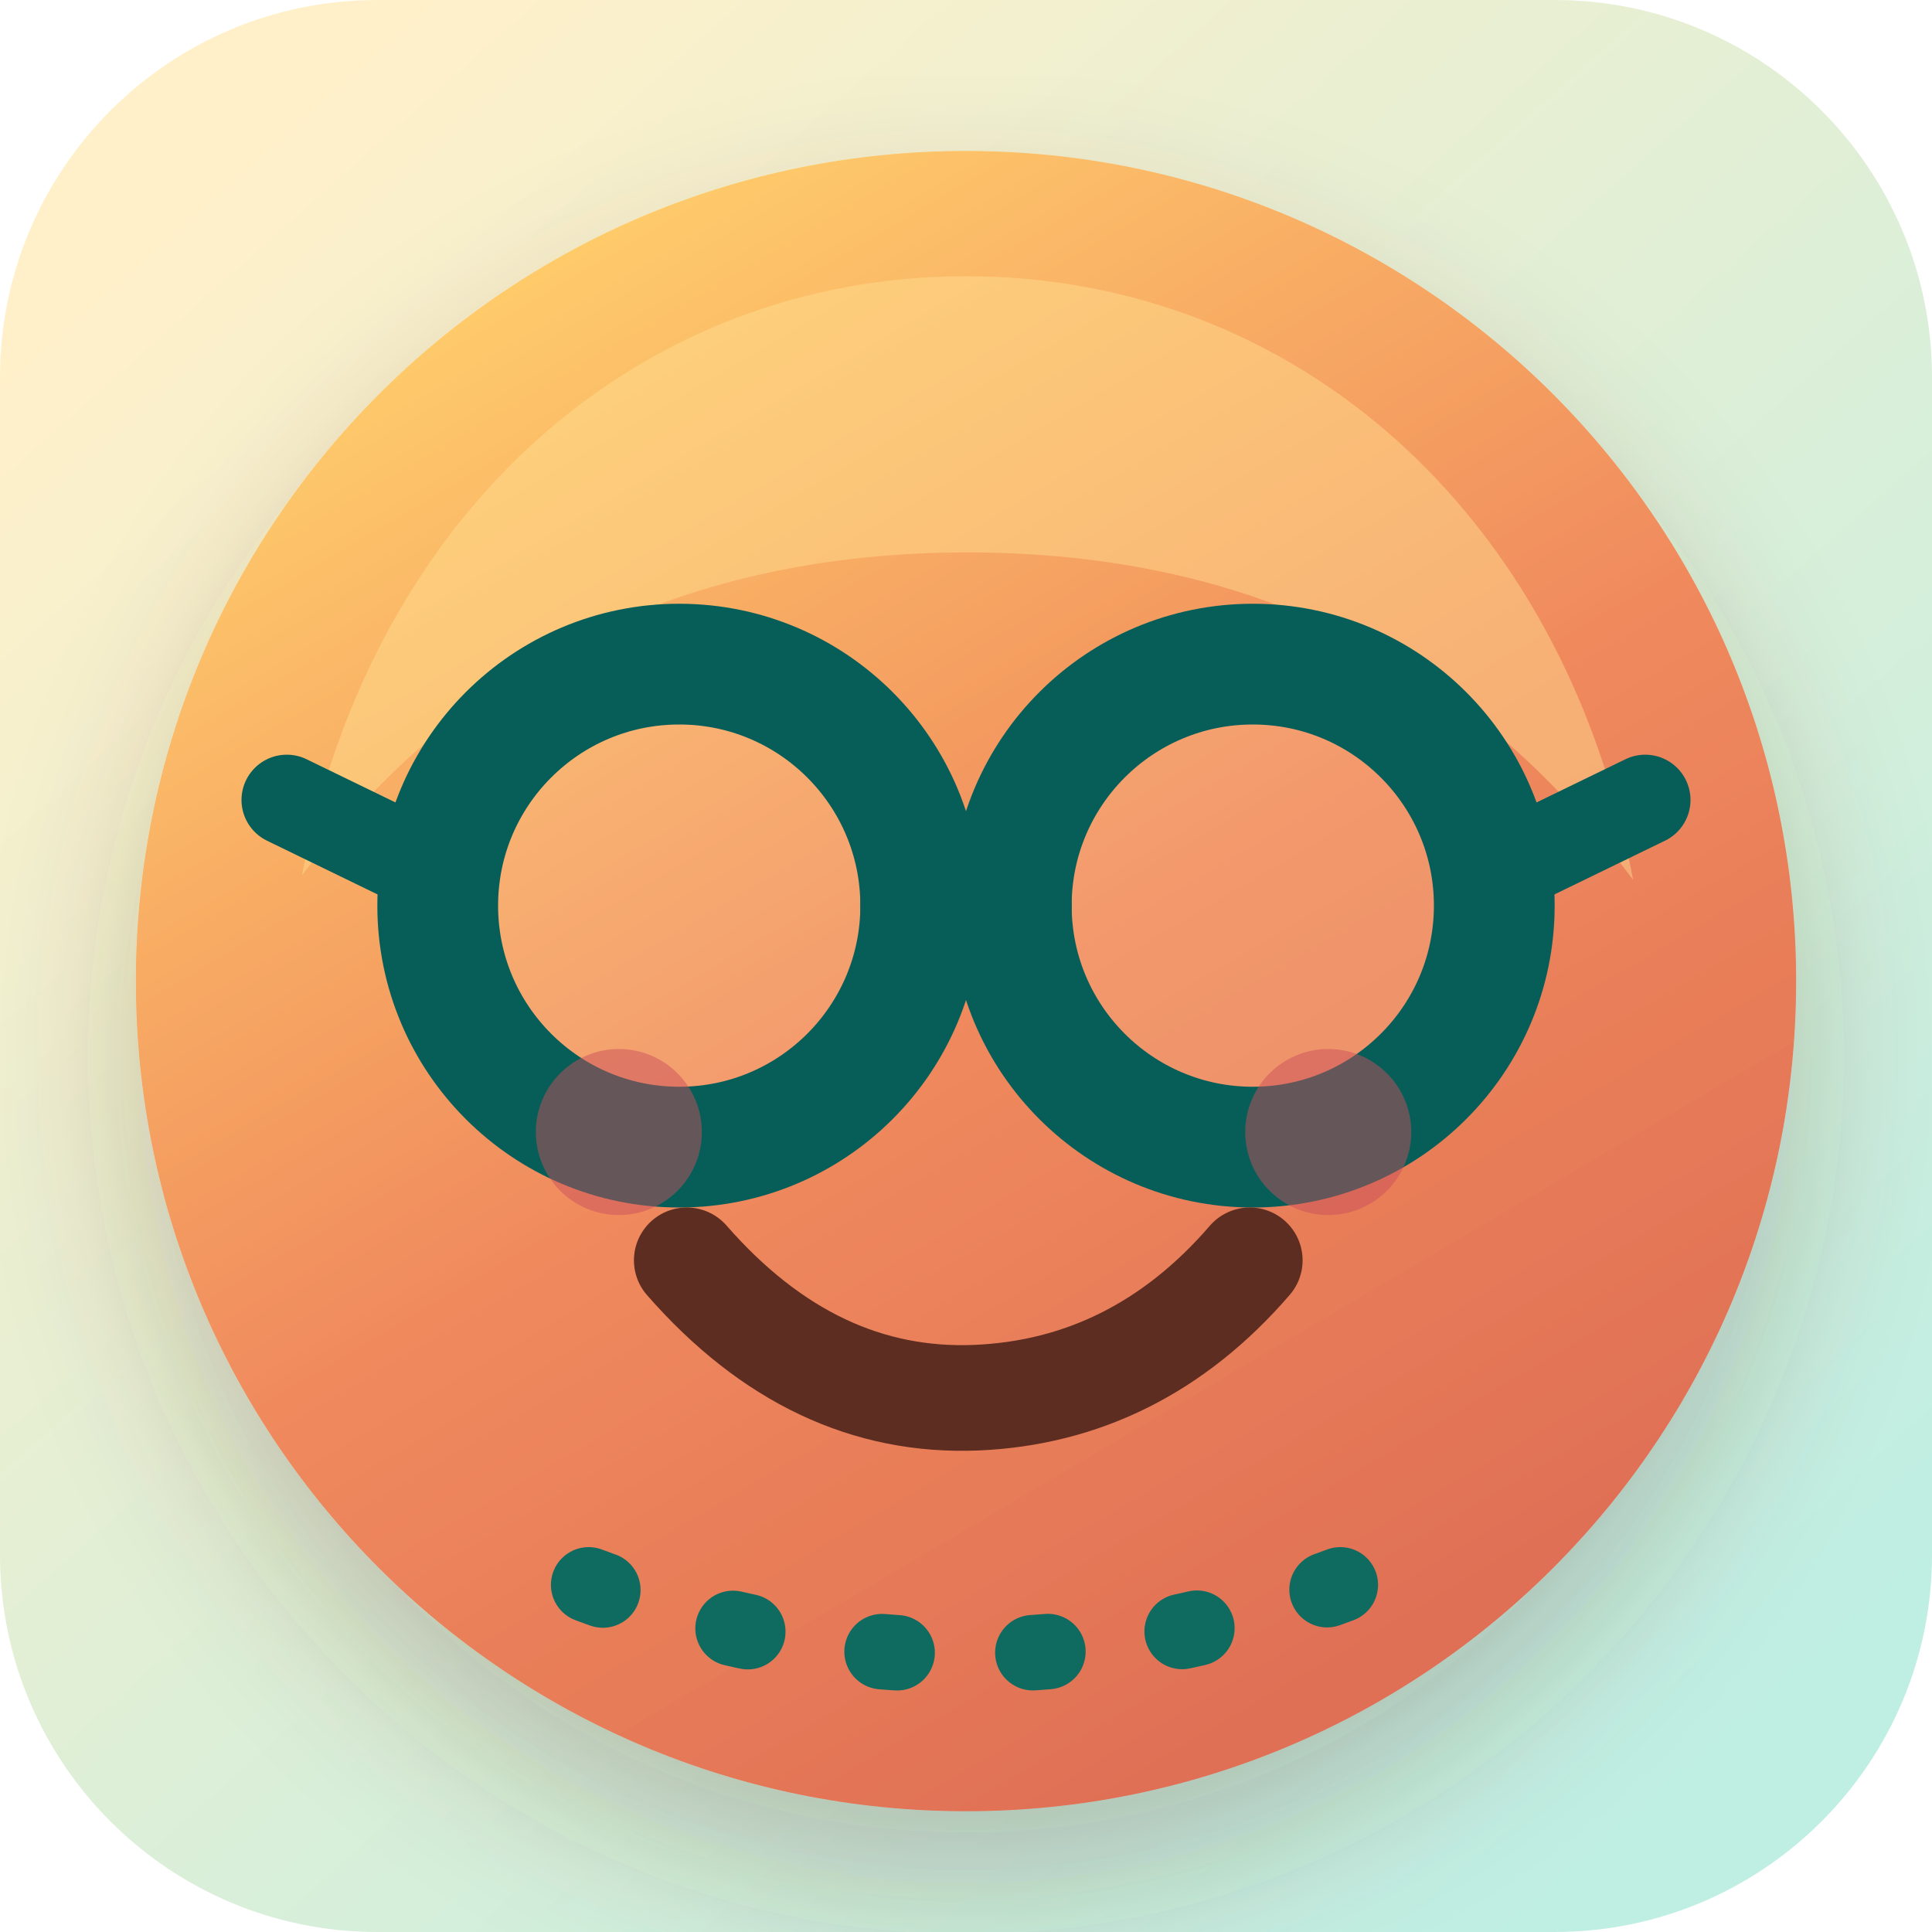
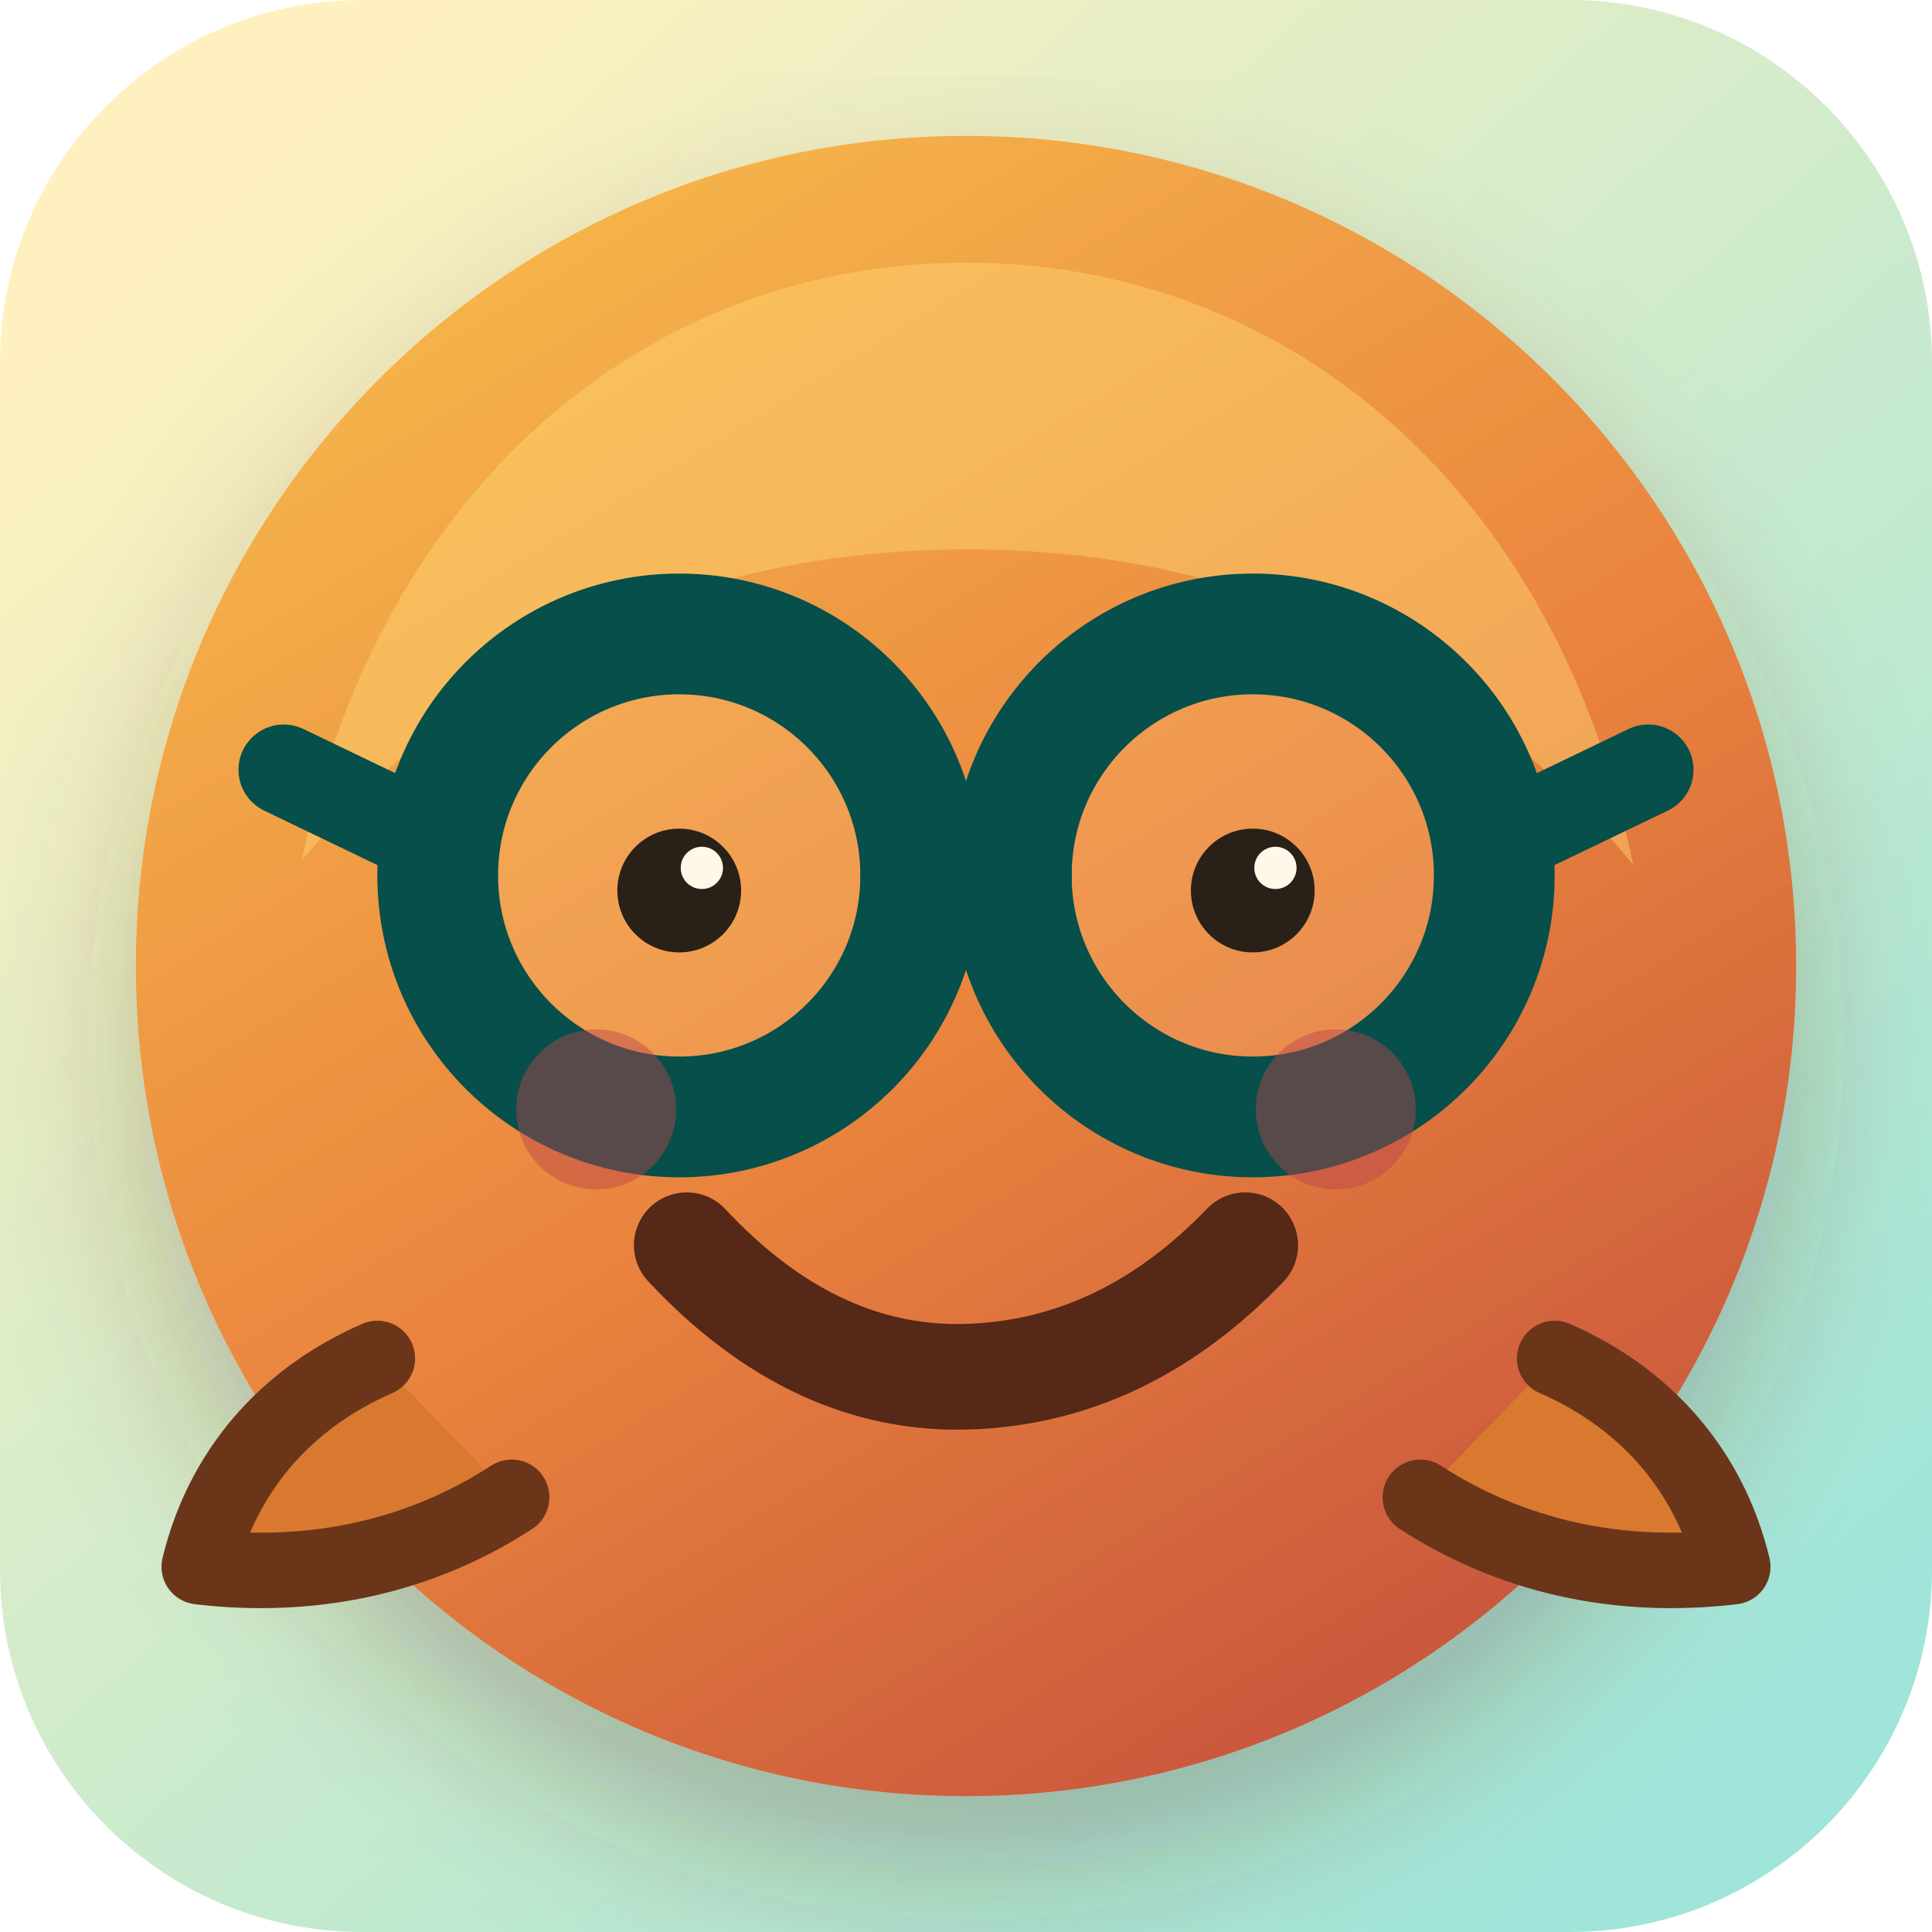
<svg xmlns="http://www.w3.org/2000/svg" viewBox="0 0 128 128" role="img" aria-labelledby="title desc">
  <defs>
    <linearGradient id="bg" x1="16" y1="10" x2="112" y2="118" gradientUnits="userSpaceOnUse">
-       <stop offset="0" stop-color="#fff0ca" />
-       <stop offset="1" stop-color="#bfeee3" />
+       <stop offset="0" stop-color="#fff1bf" />
+       <stop offset="1" stop-color="#9fe5d9" />
    </linearGradient>
-     <linearGradient id="face" x1="36" y1="16" x2="92" y2="111" gradientUnits="userSpaceOnUse">
-       <stop offset="0" stop-color="#ffcc6b" />
-       <stop offset="0.52" stop-color="#f08a5d" />
-       <stop offset="1" stop-color="#df6f55" />
+     <linearGradient id="face" x1="33" y1="14" x2="93" y2="112" gradientUnits="userSpaceOnUse">
+       <stop offset="0" stop-color="#f6b64a" />
+       <stop offset="0.56" stop-color="#e9823e" />
+       <stop offset="1" stop-color="#c9573d" />
    </linearGradient>
    <filter id="softShadow" x="-20%" y="-20%" width="140%" height="140%">
-       <feDropShadow dx="0" dy="5" stdDeviation="5" flood-color="#5d311f" flood-opacity="0.24" />
+       <feDropShadow dx="0" dy="5" stdDeviation="5" flood-color="#5d2c14" flood-opacity="0.28" />
    </filter>
  </defs>
-   <rect width="128" height="128" rx="25" fill="url(#bg)" />
-   <circle cx="64" cy="65" r="55" fill="url(#face)" filter="url(#softShadow)" />
-   <path d="M20 58c4.7-24.3 22.5-39.7 44-39.7 21.7 0 39.6 15.6 44.2 40-10.7-14.4-25.4-21.7-44.1-21.7C45.5 36.6 30.8 43.8 20 58Z" fill="#ffdf92" opacity="0.45" />
-   <circle cx="45" cy="60" r="16" fill="#ffe0b2" opacity="0.18" />
-   <circle cx="83" cy="60" r="16" fill="#ffe0b2" opacity="0.18" />
-   <circle cx="45" cy="60" r="16" fill="none" stroke="#075e58" stroke-width="8" />
-   <circle cx="83" cy="60" r="16" fill="none" stroke="#075e58" stroke-width="8" />
-   <path d="M61 60h6" fill="none" stroke="#075e58" stroke-width="8" stroke-linecap="round" />
-   <path d="M29.7 58.2 19 53" fill="none" stroke="#075e58" stroke-width="6" stroke-linecap="round" />
-   <path d="m98.3 58.2 10.7-5.2" fill="none" stroke="#075e58" stroke-width="6" stroke-linecap="round" />
-   <path d="M45.5 83.5c5.6 6.4 12 9.4 19.2 9.1 7-.3 13.1-3.3 18.1-9.1" fill="none" stroke="#5c2d20" stroke-width="7" stroke-linecap="round" />
-   <circle cx="41" cy="75" r="5.5" fill="#c94d59" opacity="0.48" />
-   <circle cx="88" cy="75" r="5.5" fill="#c94d59" opacity="0.48" />
-   <path d="M39 105c16.6 6.2 33.2 6.2 49.8 0" fill="none" stroke="#0f6b5f" stroke-width="5" stroke-linecap="round" stroke-dasharray="1 9" />
+   <rect width="128" height="128" rx="24" fill="url(#bg)" />
+   <circle cx="64" cy="64" r="55" fill="url(#face)" filter="url(#softShadow)" />
+   <path d="M20 57c5.1-24.6 22.8-39.6 44-39.6 21.4 0 39.2 15.2 44.2 39.9-11.4-13.9-26-20.9-44.1-20.9-18 0-32.7 6.9-44.1 20.6Z" fill="#ffd675" opacity="0.46" />
+   <path d="M25 90c-6.2 2.7-10.3 7.6-11.8 13.8 7.6.9 14.7-.7 20.7-4.6" fill="#d9792f" stroke="#6b351a" stroke-width="5" stroke-linecap="round" stroke-linejoin="round" />
+   <path d="M103 90c6.2 2.7 10.3 7.6 11.8 13.8-7.6.9-14.7-.7-20.7-4.6" fill="#d9792f" stroke="#6b351a" stroke-width="5" stroke-linecap="round" stroke-linejoin="round" />
+   <circle cx="45" cy="58" r="16" fill="#ffd28a" opacity="0.22" />
+   <circle cx="83" cy="58" r="16" fill="#ffd28a" opacity="0.22" />
+   <circle cx="45" cy="58" r="16" fill="none" stroke="#064f4a" stroke-width="8" />
+   <circle cx="83" cy="58" r="16" fill="none" stroke="#064f4a" stroke-width="8" />
+   <path d="M61 58h6" fill="none" stroke="#064f4a" stroke-width="8" stroke-linecap="round" />
+   <path d="M29.4 56.1 18.8 51" fill="none" stroke="#064f4a" stroke-width="6" stroke-linecap="round" />
+   <path d="m98.6 56.1 10.6-5.1" fill="none" stroke="#064f4a" stroke-width="6" stroke-linecap="round" />
+   <circle cx="45" cy="59" r="4.1" fill="#292017" />
+   <circle cx="83" cy="59" r="4.1" fill="#292017" />
+   <circle cx="46.5" cy="57.5" r="1.4" fill="#fff8e8" />
+   <circle cx="84.5" cy="57.5" r="1.4" fill="#fff8e8" />
+   <path d="M45.5 82.5c5.7 6.1 12 9 18.9 8.7 6.8-.3 12.8-3.2 18.1-8.7" fill="none" stroke="#552817" stroke-width="7" stroke-linecap="round" />
+   <circle cx="39.5" cy="73.5" r="5.3" fill="#b9444a" opacity="0.46" />
+   <circle cx="88.5" cy="73.5" r="5.3" fill="#b9444a" opacity="0.46" />
</svg>
